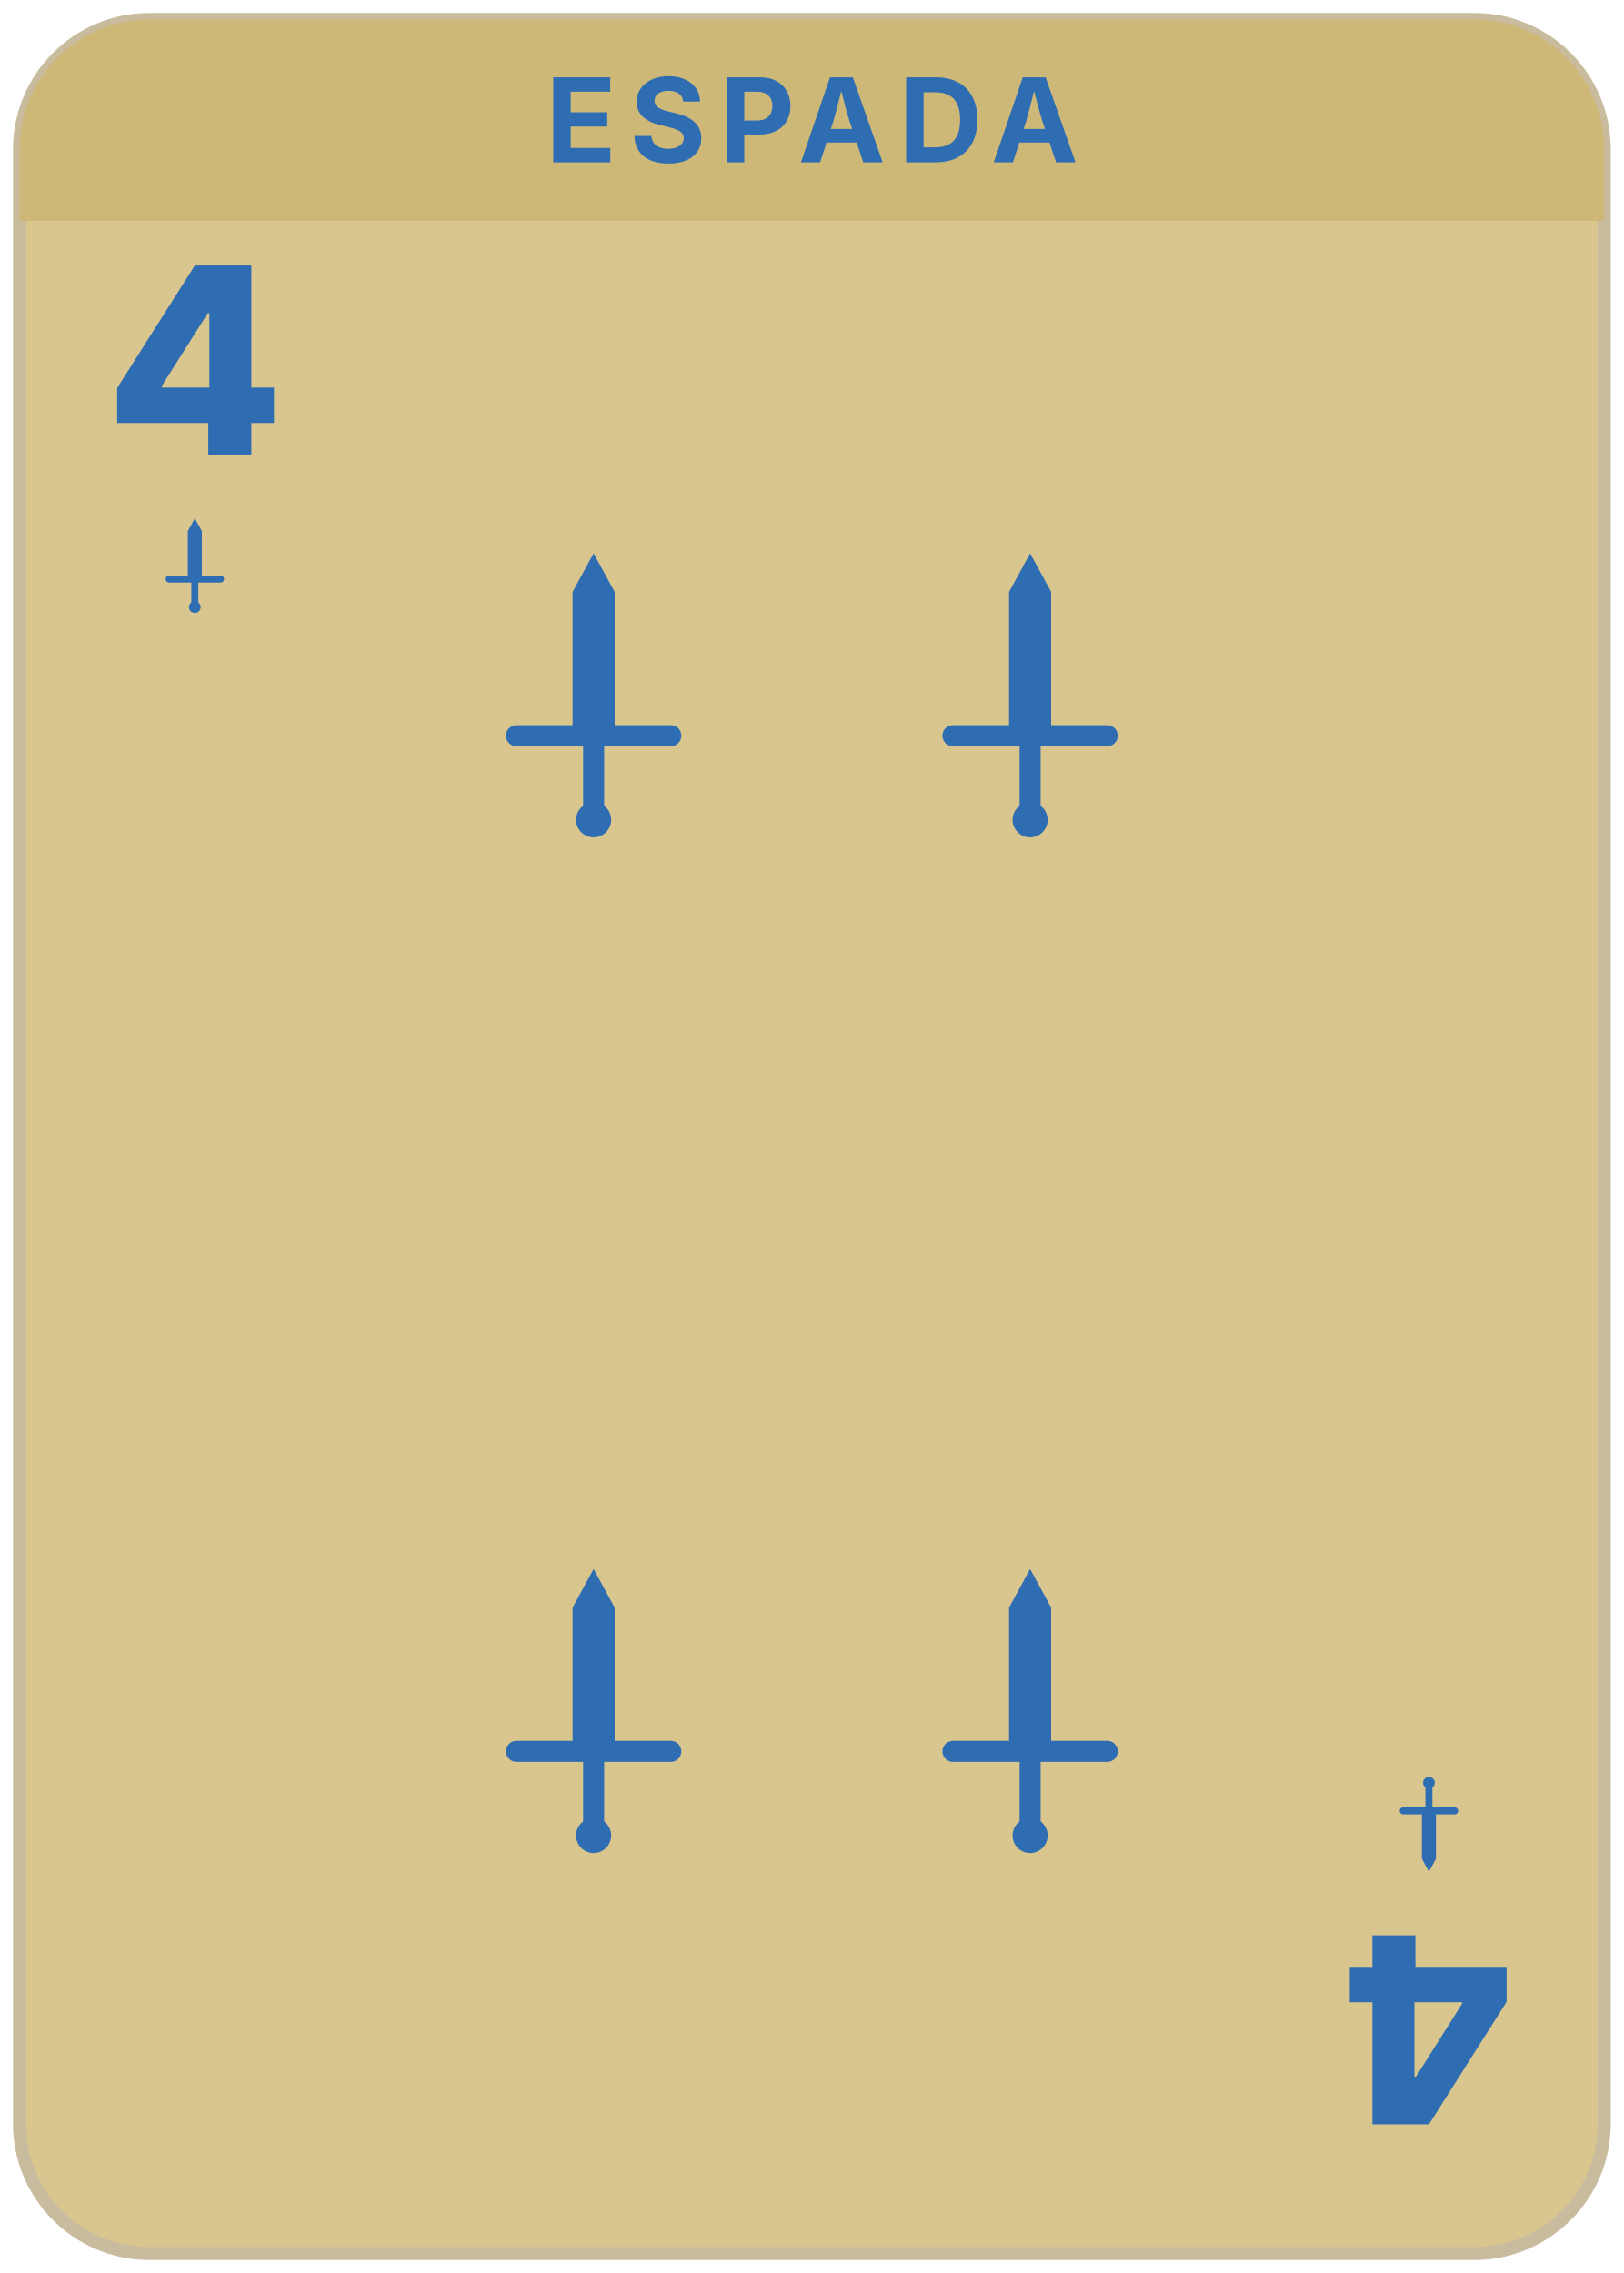
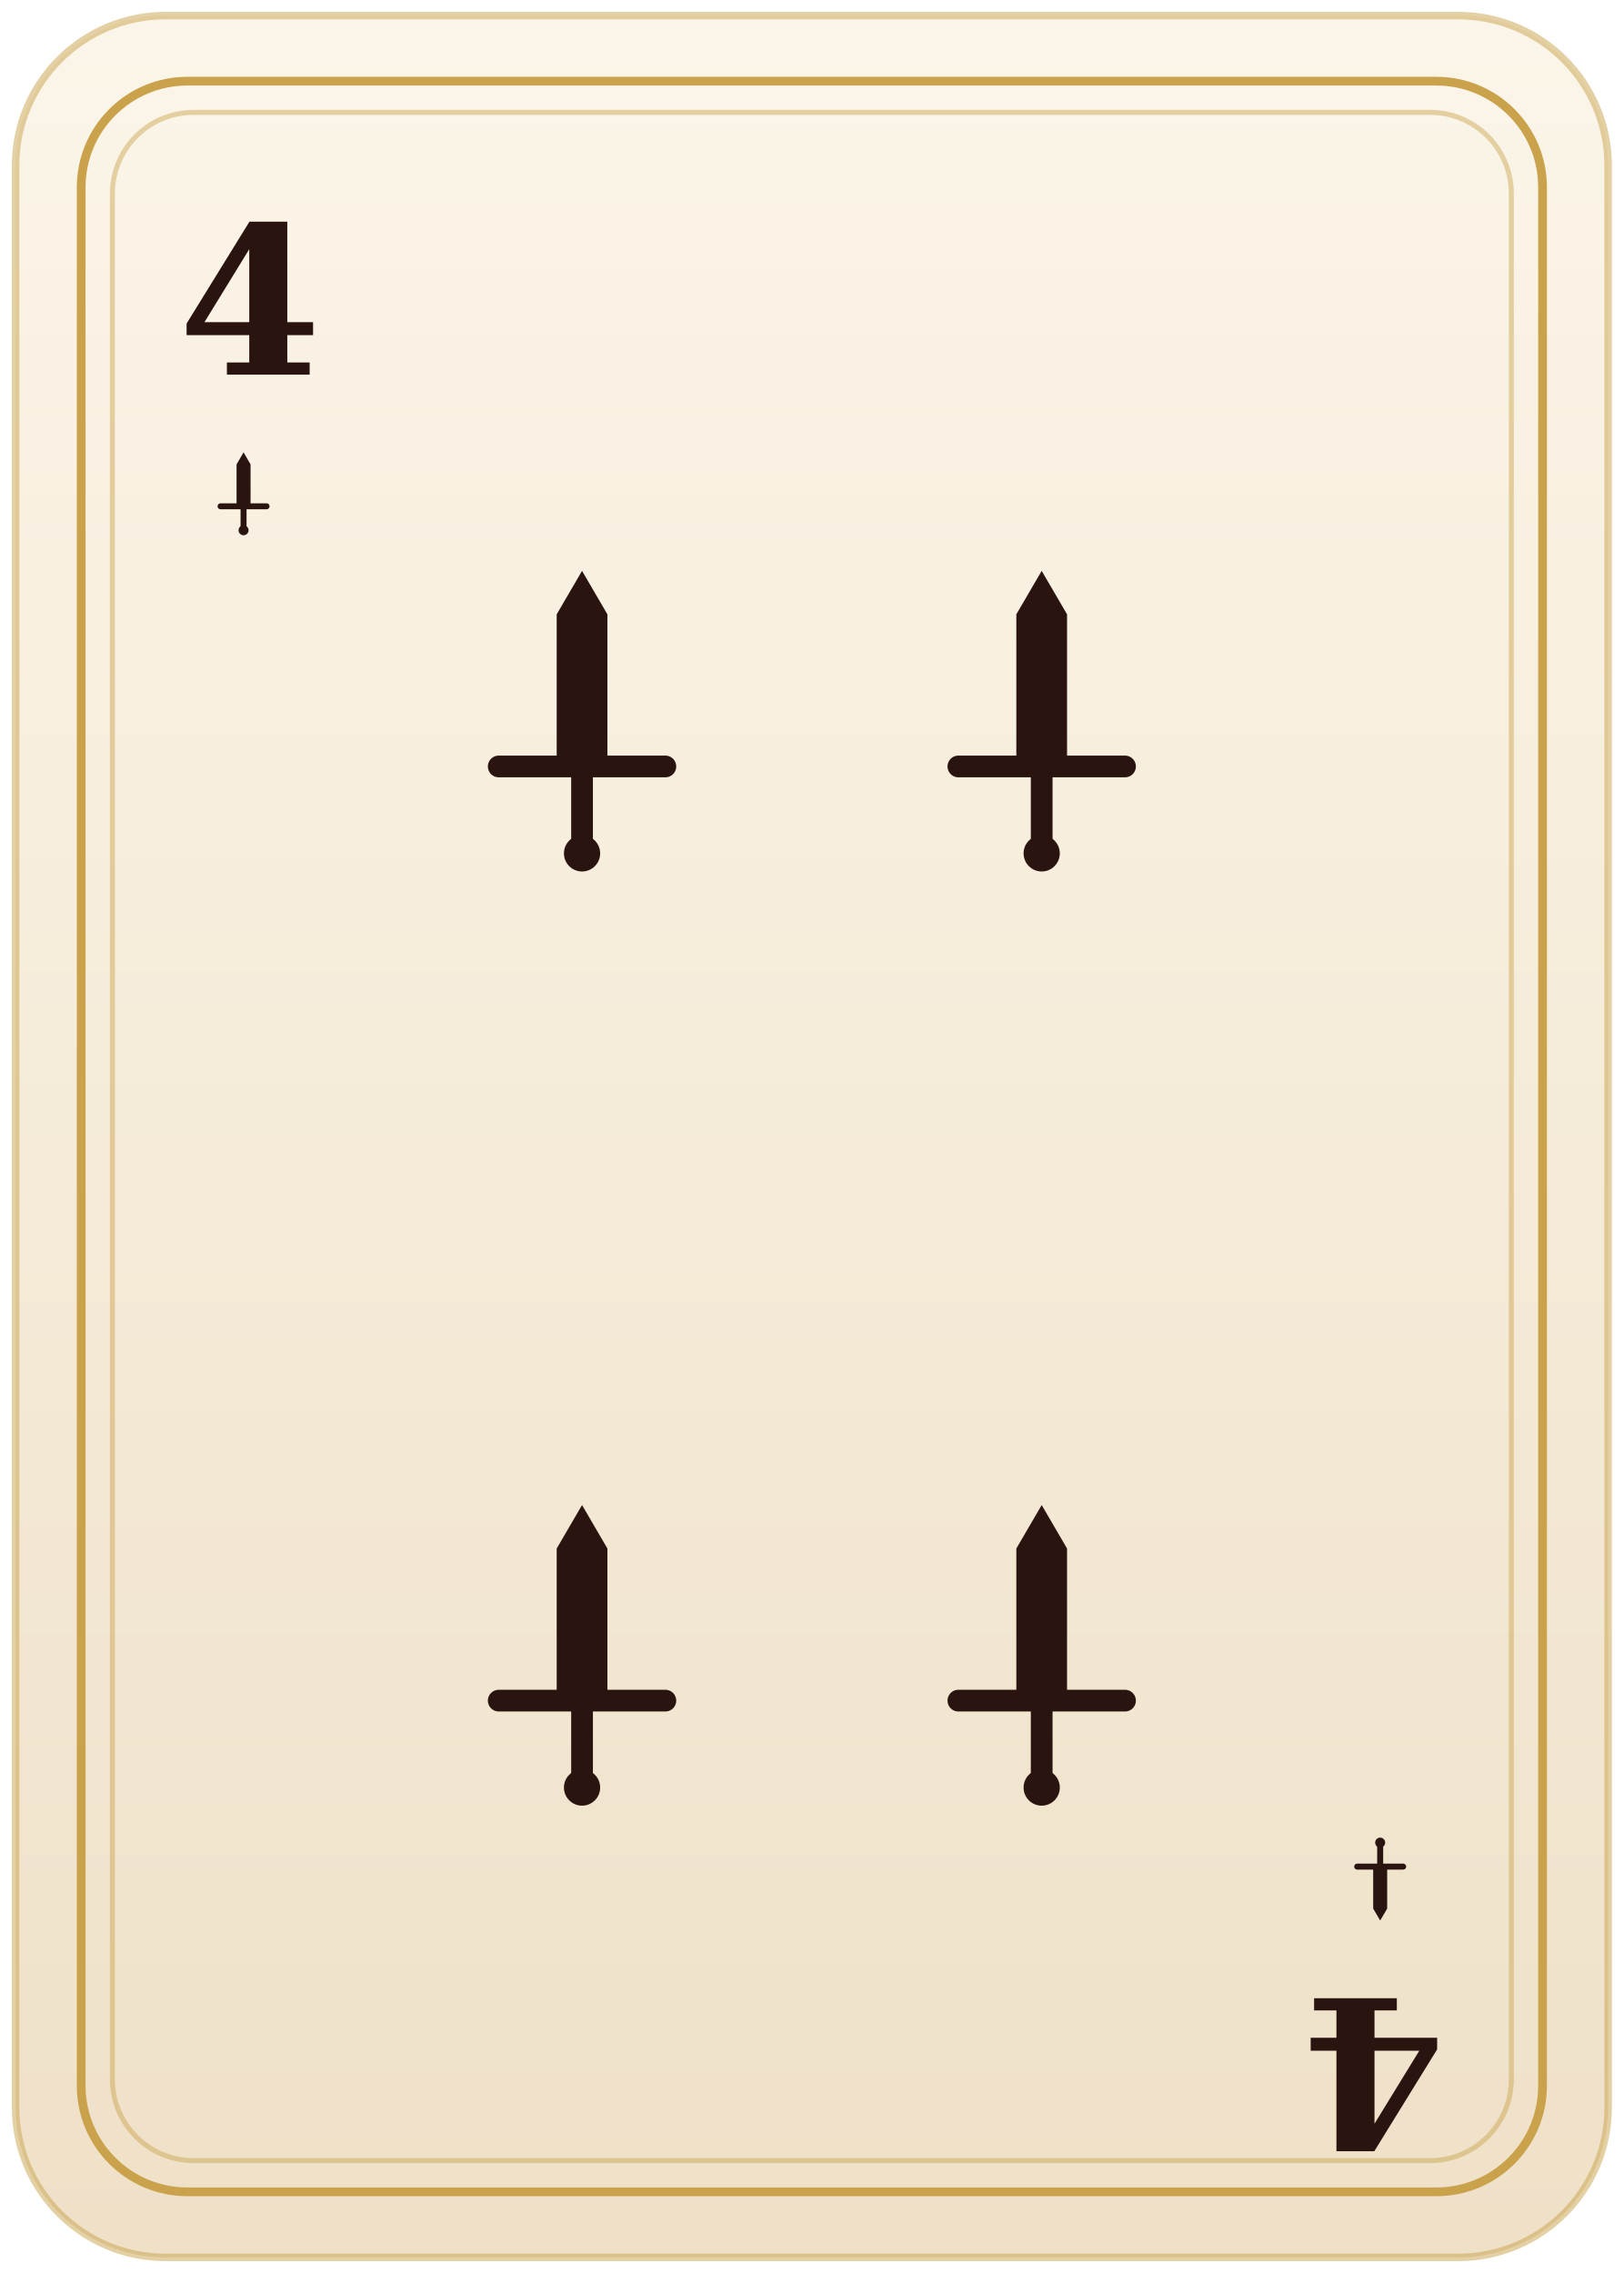
- <svg xmlns="http://www.w3.org/2000/svg" viewBox="0 0 250 350" width="250" height="350">
-   <rect x="3" y="3" width="244" height="344" rx="20" fill="#D9C58E" stroke="#C9BC9E" stroke-width="2" />
-   <path d="M3,23 A20,20 0 0 1 23,3 L227,3 A20,20 0 0 1 247,23 L247,34 L3,34 Z" fill="#CDB877" />
-   <text x="125.0" y="25" font-family="Inter,Helvetica,Arial,sans-serif" font-size="18" font-weight="700" letter-spacing="2" fill="#2F6DB3" text-anchor="middle">ESPADA</text>
-   <g transform="translate(30,70) rotate(0)">
-     <text x="0" y="0" font-family="Inter,Helvetica,Arial,sans-serif" font-size="40" font-weight="800" fill="#2F6DB3" text-anchor="middle">4</text>
-     <g transform="translate(-9,8) scale(0.18)">
-       <path d="M50,10 L56,21 L56,60 L44,60 L44,21 Z" fill="#2F6DB3" />
-       <g stroke="#2F6DB3" stroke-width="6" stroke-linecap="round">
-         <line x1="28" y1="62" x2="72" y2="62" />
-         <line x1="50" y1="62" x2="50" y2="82" />
+ <svg xmlns="http://www.w3.org/2000/svg" viewBox="0 0 260 364" width="260" height="364">
+   <defs>
+     <linearGradient id="bg" x1="0" y1="0" x2="0" y2="1">
+       <stop offset="0%" stop-color="#FBF5E9" />
+       <stop offset="100%" stop-color="#EFE1C8" />
+     </linearGradient>
+   </defs>
+   <rect x="2.5" y="2.5" width="255" height="359" rx="24" fill="url(#bg)" />
+   <rect x="13" y="13" width="234" height="338" rx="17" fill="none" stroke="#C9A24B" stroke-width="1.4" />
+   <rect x="18" y="18" width="224" height="328" rx="13" fill="none" stroke="#C9A24B" stroke-opacity="0.45" stroke-width="0.8" />
+   <rect x="2.5" y="2.5" width="255" height="359" rx="24" fill="none" stroke="#C9A24B" stroke-opacity="0.5" stroke-width="1.2" />
+   <g transform="translate(40,60) rotate(0)">
+     <text x="0" y="0" font-family="'Bodoni Moda','DejaVu Serif',serif" font-size="33" font-weight="600" fill="#2A1410" text-anchor="middle">4</text>
+     <g transform="translate(-9,11) scale(0.16)">
+       <path d="M50,9 L57,21 L57,61 L43,61 L43,21 Z" fill="#2A1410" />
+       <g stroke="#2A1410" stroke-width="6" stroke-linecap="round">
+         <line x1="27" y1="63" x2="73" y2="63" />
+         <line x1="50" y1="63" x2="50" y2="83" />
      </g>
-       <circle cx="50" cy="86" r="5" fill="#2F6DB3" />
+       <circle cx="50" cy="87" r="5" fill="#2A1410" />
    </g>
  </g>
-   <g transform="translate(220,298) rotate(180)">
-     <text x="0" y="0" font-family="Inter,Helvetica,Arial,sans-serif" font-size="40" font-weight="800" fill="#2F6DB3" text-anchor="middle">4</text>
-     <g transform="translate(-9,8) scale(0.18)">
-       <path d="M50,10 L56,21 L56,60 L44,60 L44,21 Z" fill="#2F6DB3" />
-       <g stroke="#2F6DB3" stroke-width="6" stroke-linecap="round">
-         <line x1="28" y1="62" x2="72" y2="62" />
-         <line x1="50" y1="62" x2="50" y2="82" />
+   <g transform="translate(220,320) rotate(180)">
+     <text x="0" y="0" font-family="'Bodoni Moda','DejaVu Serif',serif" font-size="33" font-weight="600" fill="#2A1410" text-anchor="middle">4</text>
+     <g transform="translate(-9,11) scale(0.16)">
+       <path d="M50,9 L57,21 L57,61 L43,61 L43,21 Z" fill="#2A1410" />
+       <g stroke="#2A1410" stroke-width="6" stroke-linecap="round">
+         <line x1="27" y1="63" x2="73" y2="63" />
+         <line x1="50" y1="63" x2="50" y2="83" />
      </g>
-       <circle cx="50" cy="86" r="5" fill="#2F6DB3" />
+       <circle cx="50" cy="87" r="5" fill="#2A1410" />
    </g>
  </g>
-   <g transform="translate(64.4,79.8) scale(0.54)">
-     <path d="M50,10 L56,21 L56,60 L44,60 L44,21 Z" fill="#2F6DB3" />
-     <g stroke="#2F6DB3" stroke-width="6" stroke-linecap="round">
-       <line x1="28" y1="62" x2="72" y2="62" />
-       <line x1="50" y1="62" x2="50" y2="82" />
+   <g transform="translate(64.2,86.2) scale(0.58)">
+     <path d="M50,9 L57,21 L57,61 L43,61 L43,21 Z" fill="#2A1410" />
+     <g stroke="#2A1410" stroke-width="6" stroke-linecap="round">
+       <line x1="27" y1="63" x2="73" y2="63" />
+       <line x1="50" y1="63" x2="50" y2="83" />
    </g>
-     <circle cx="50" cy="86" r="5" fill="#2F6DB3" />
+     <circle cx="50" cy="87" r="5" fill="#2A1410" />
  </g>
-   <g transform="translate(131.6,79.8) scale(0.54)">
-     <path d="M50,10 L56,21 L56,60 L44,60 L44,21 Z" fill="#2F6DB3" />
-     <g stroke="#2F6DB3" stroke-width="6" stroke-linecap="round">
-       <line x1="28" y1="62" x2="72" y2="62" />
-       <line x1="50" y1="62" x2="50" y2="82" />
+   <g transform="translate(137.8,86.2) scale(0.58)">
+     <path d="M50,9 L57,21 L57,61 L43,61 L43,21 Z" fill="#2A1410" />
+     <g stroke="#2A1410" stroke-width="6" stroke-linecap="round">
+       <line x1="27" y1="63" x2="73" y2="63" />
+       <line x1="50" y1="63" x2="50" y2="83" />
    </g>
-     <circle cx="50" cy="86" r="5" fill="#2F6DB3" />
+     <circle cx="50" cy="87" r="5" fill="#2A1410" />
  </g>
-   <g transform="translate(64.4,236.2) scale(0.54)">
-     <path d="M50,10 L56,21 L56,60 L44,60 L44,21 Z" fill="#2F6DB3" />
-     <g stroke="#2F6DB3" stroke-width="6" stroke-linecap="round">
-       <line x1="28" y1="62" x2="72" y2="62" />
-       <line x1="50" y1="62" x2="50" y2="82" />
+   <g transform="translate(64.2,235.8) scale(0.58)">
+     <path d="M50,9 L57,21 L57,61 L43,61 L43,21 Z" fill="#2A1410" />
+     <g stroke="#2A1410" stroke-width="6" stroke-linecap="round">
+       <line x1="27" y1="63" x2="73" y2="63" />
+       <line x1="50" y1="63" x2="50" y2="83" />
    </g>
-     <circle cx="50" cy="86" r="5" fill="#2F6DB3" />
+     <circle cx="50" cy="87" r="5" fill="#2A1410" />
  </g>
-   <g transform="translate(131.6,236.2) scale(0.54)">
-     <path d="M50,10 L56,21 L56,60 L44,60 L44,21 Z" fill="#2F6DB3" />
-     <g stroke="#2F6DB3" stroke-width="6" stroke-linecap="round">
-       <line x1="28" y1="62" x2="72" y2="62" />
-       <line x1="50" y1="62" x2="50" y2="82" />
+   <g transform="translate(137.8,235.8) scale(0.58)">
+     <path d="M50,9 L57,21 L57,61 L43,61 L43,21 Z" fill="#2A1410" />
+     <g stroke="#2A1410" stroke-width="6" stroke-linecap="round">
+       <line x1="27" y1="63" x2="73" y2="63" />
+       <line x1="50" y1="63" x2="50" y2="83" />
    </g>
-     <circle cx="50" cy="86" r="5" fill="#2F6DB3" />
+     <circle cx="50" cy="87" r="5" fill="#2A1410" />
  </g>
</svg>
